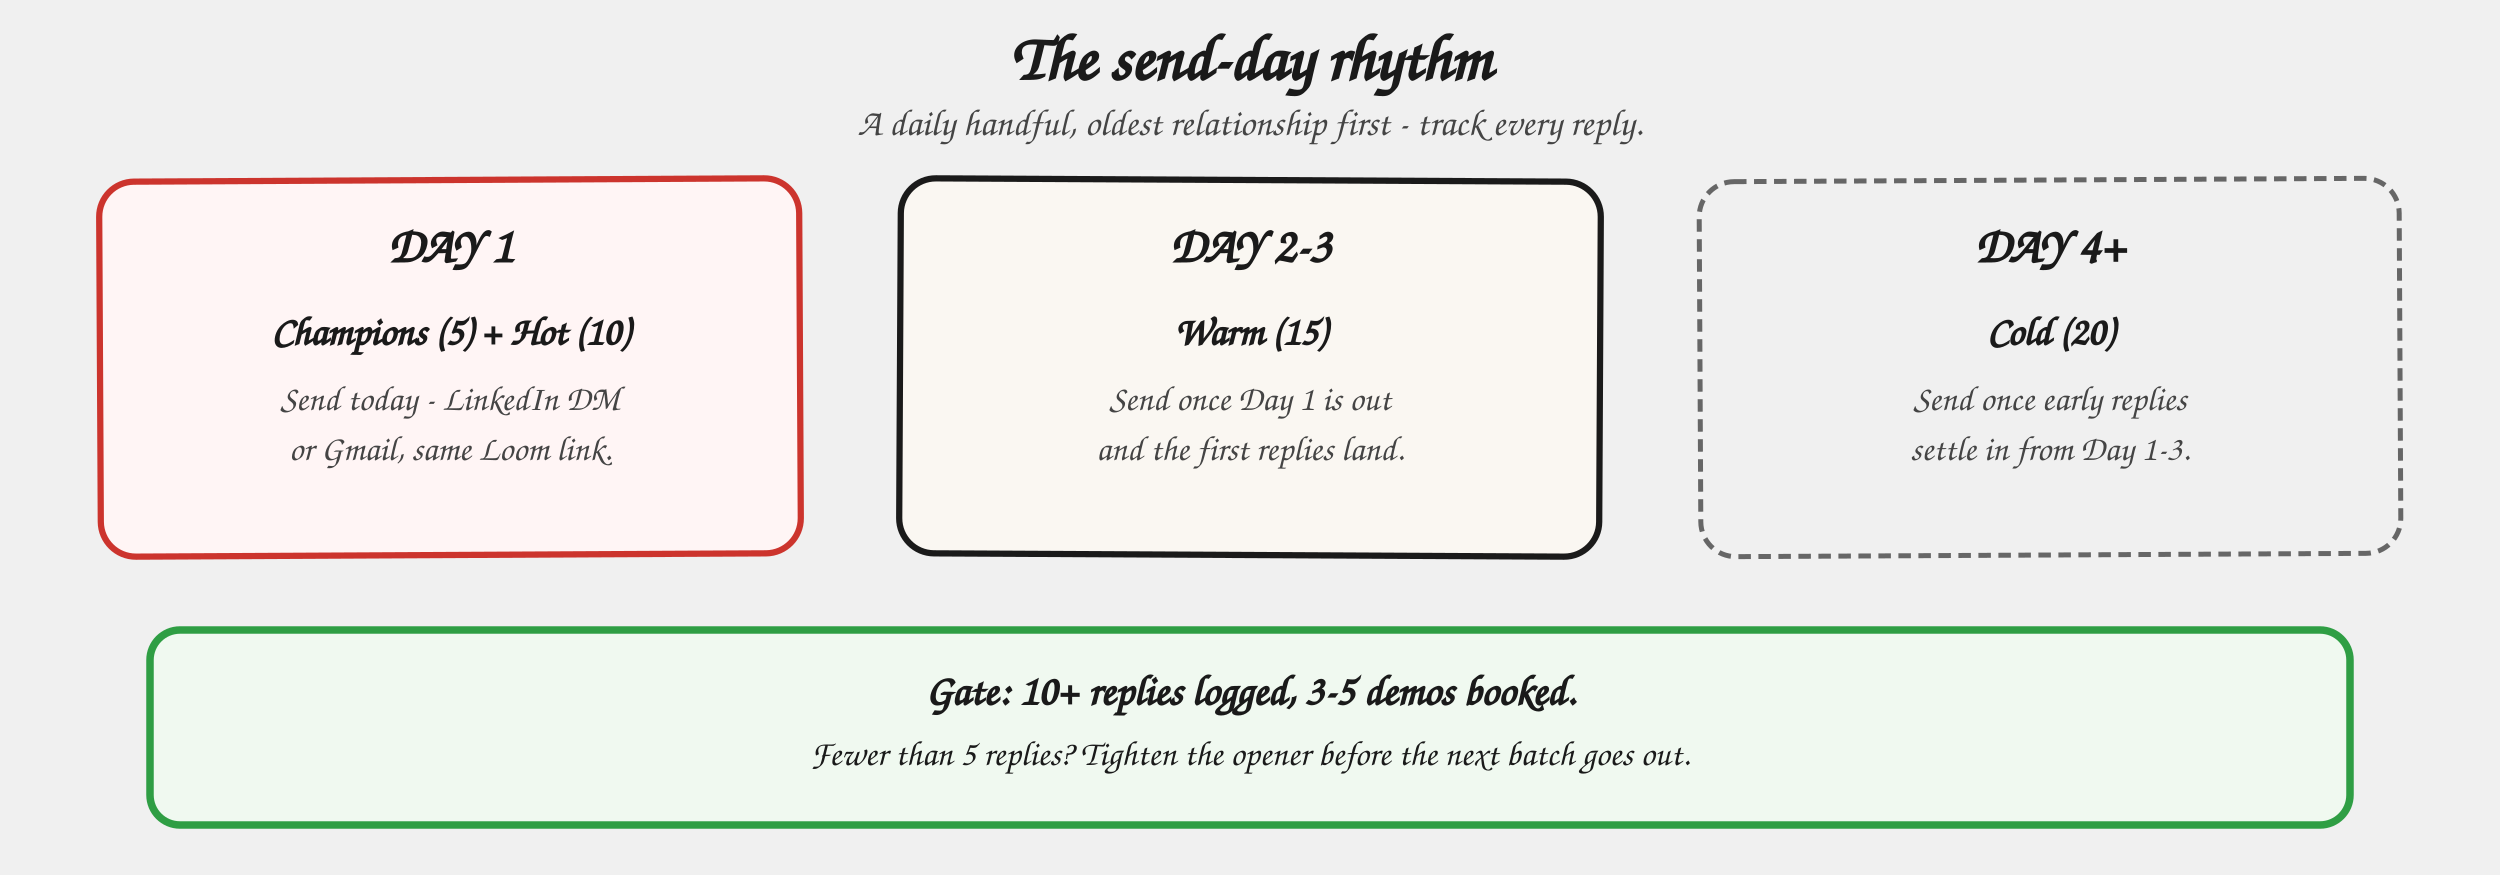
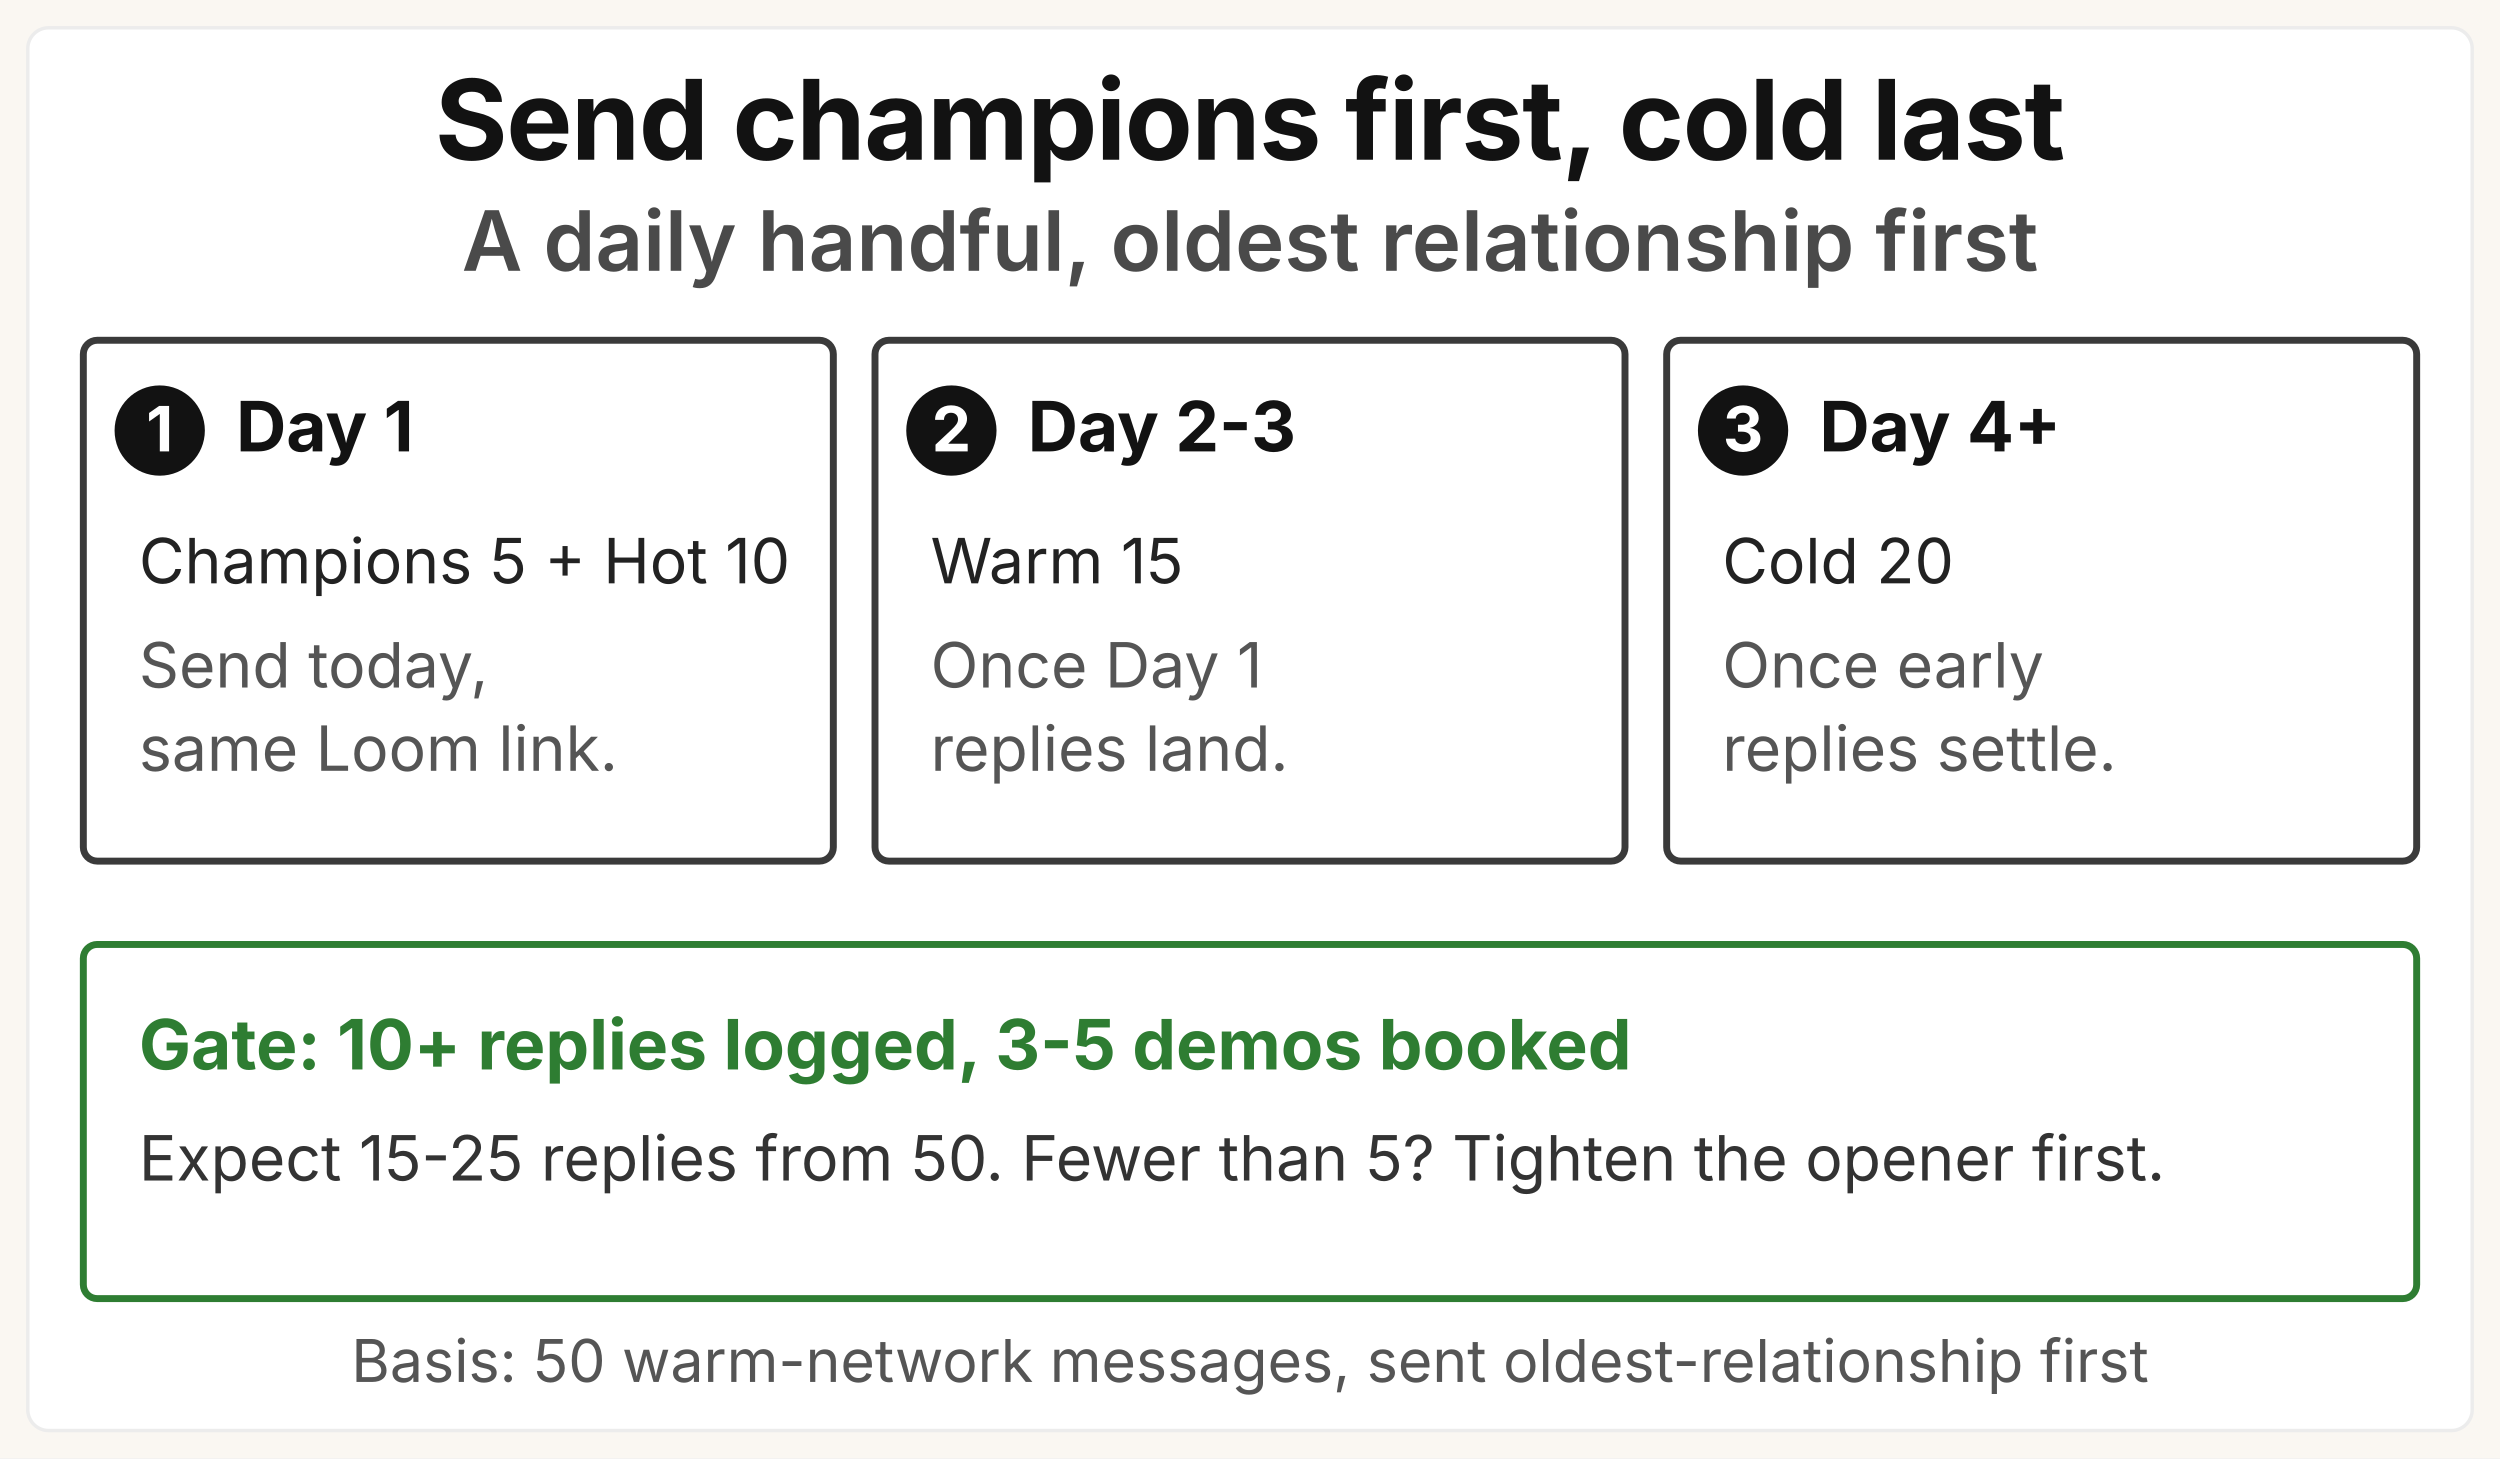
- <svg xmlns="http://www.w3.org/2000/svg" viewBox="0 0 1000 350" role="img" aria-labelledby="rhythm-title">
+ <svg xmlns="http://www.w3.org/2000/svg" viewBox="0 0 720 420" role="img" aria-labelledby="rh-title rh-desc">
  <defs>
    <style>
-       .heading   { font-family: "Caveat", "Patrick Hand", "Comic Sans MS", cursive; font-size: 26px; fill: #1a1a1a; font-weight: 700; }
-       .sub       { font-family: "Caveat", "Patrick Hand", "Comic Sans MS", cursive; font-size: 15px; fill: #444; font-style: italic; }
-       .day       { font-family: "Caveat", "Patrick Hand", "Comic Sans MS", cursive; font-size: 20px; fill: #1a1a1a; font-weight: 700; }
-       .buckets   { font-family: "Caveat", "Patrick Hand", "Comic Sans MS", cursive; font-size: 16px; fill: #1a1a1a; font-weight: 700; }
-       .rule      { font-family: "Caveat", "Patrick Hand", "Comic Sans MS", cursive; font-size: 14px; fill: #444; }
-       .gate-text { font-family: "Caveat", "Patrick Hand", "Comic Sans MS", cursive; font-size: 17px; fill: #1a1a1a; font-weight: 700; }
-       .gate-note { font-family: "Caveat", "Patrick Hand", "Comic Sans MS", cursive; font-size: 14px; fill: #1a1a1a; }
-       .day1      { fill: #fff5f5; stroke: #cc342d; stroke-width: 2.5; }
-       .day23     { fill: #faf7f2; stroke: #1a1a1a; stroke-width: 2.5; }
-       .day4      { fill: #f0f0f0; stroke: #666; stroke-width: 2; stroke-dasharray: 5 3; }
-       .gate      { fill: #f0f9f0; stroke: #2f9e44; stroke-width: 3; }
+       .gk    { font-family: "Space Grotesk", "Inter", system-ui, sans-serif; }
+       .sys   { font-family: system-ui, -apple-system, "Segoe UI", sans-serif; }
+       .title { font-size: 32px; font-weight: 700; fill: #121212; letter-spacing: -0.4px; }
+       .msg   { font-size: 24px; font-weight: 600; fill: #4a4a4a; }
+       .day   { font-size: 20px; font-weight: 700; fill: #121212; }
+       .num   { font-size: 18px; font-weight: 700; fill: #ffffff; }
+       .buck  { font-size: 18px; font-weight: 400; fill: #222222; }
+       .rule  { font-size: 18px; font-weight: 400; fill: #555555; }
+       .gate  { font-size: 20px; font-weight: 700; fill: #2e7d32; }
+       .gnote { font-size: 18px; font-weight: 400; fill: #333333; }
+       .basis { font-size: 17px; font-weight: 400; fill: #555555; }
    </style>
  </defs>
-   <text x="500" y="32" class="heading" text-anchor="middle">The send-day rhythm</text>
-   <text x="500" y="54" class="sub" text-anchor="middle">A daily handful, oldest relationship first - track every reply.</text>
-   <rect x="40" y="72" width="280" height="150" rx="14" class="day1" transform="rotate(-0.3 180 147)" />
-   <text x="180" y="105" class="day" text-anchor="middle">DAY 1</text>
-   <text x="180" y="138" class="buckets" text-anchor="middle">Champions (5) + Hot (10)</text>
-   <text x="180" y="164" class="rule" text-anchor="middle">Send today - LinkedIn DM</text>
-   <text x="180" y="184" class="rule" text-anchor="middle">or Gmail, same Loom link.</text>
-   <rect x="360" y="72" width="280" height="150" rx="14" class="day23" transform="rotate(0.3 500 147)" />
-   <text x="500" y="105" class="day" text-anchor="middle">DAY 2-3</text>
-   <text x="500" y="138" class="buckets" text-anchor="middle">Warm (15)</text>
-   <text x="500" y="164" class="rule" text-anchor="middle">Send once Day 1 is out</text>
-   <text x="500" y="184" class="rule" text-anchor="middle">and the first replies land.</text>
-   <rect x="680" y="72" width="280" height="150" rx="14" class="day4" transform="rotate(-0.3 820 147)" />
-   <text x="820" y="105" class="day" text-anchor="middle">DAY 4+</text>
-   <text x="820" y="138" class="buckets" text-anchor="middle">Cold (20)</text>
-   <text x="820" y="164" class="rule" text-anchor="middle">Send once early replies</text>
-   <text x="820" y="184" class="rule" text-anchor="middle">settle in from Day 1-3.</text>
-   <rect x="60" y="252" width="880" height="78" rx="12" class="gate" />
-   <text x="500" y="282" class="gate-text" text-anchor="middle">Gate: 10+ replies logged, 3-5 demos booked.</text>
-   <text x="500" y="306" class="gate-note" text-anchor="middle">Fewer than 5 replies? Tighten the opener before the next batch goes out.</text>
+   <rect width="720" height="420" fill="#faf7f2" />
+   <rect x="8" y="8" width="704" height="404" rx="6" fill="#ffffff" stroke="#ececec" stroke-width="1" />
+   <text x="360" y="46" text-anchor="middle" class="gk title">Send champions first, cold last</text>
+   <text x="360" y="78" text-anchor="middle" class="gk msg">A daily handful, oldest relationship first</text>
+   <g>
+     <rect x="24" y="98" width="216" height="150" rx="4" fill="#ffffff" stroke="#3a3a3a" stroke-width="2" />
+     <circle cx="46" cy="124" r="13" fill="#121212" />
+     <text x="46" y="130" text-anchor="middle" class="gk num">1</text>
+     <text x="68" y="130" class="gk day">Day 1</text>
+     <text x="40" y="168" class="sys buck">Champions 5 + Hot 10</text>
+     <text x="40" y="198" class="sys rule">Send today,</text>
+     <text x="40" y="222" class="sys rule">same Loom link.</text>
+   </g>
+   <g>
+     <rect x="252" y="98" width="216" height="150" rx="4" fill="#ffffff" stroke="#3a3a3a" stroke-width="2" />
+     <circle cx="274" cy="124" r="13" fill="#121212" />
+     <text x="274" y="130" text-anchor="middle" class="gk num">2</text>
+     <text x="296" y="130" class="gk day">Day 2-3</text>
+     <text x="268" y="168" class="sys buck">Warm 15</text>
+     <text x="268" y="198" class="sys rule">Once Day 1</text>
+     <text x="268" y="222" class="sys rule">replies land.</text>
+   </g>
+   <g>
+     <rect x="480" y="98" width="216" height="150" rx="4" fill="#ffffff" stroke="#3a3a3a" stroke-width="2" />
+     <circle cx="502" cy="124" r="13" fill="#121212" />
+     <text x="502" y="130" text-anchor="middle" class="gk num">3</text>
+     <text x="524" y="130" class="gk day">Day 4+</text>
+     <text x="496" y="168" class="sys buck">Cold 20</text>
+     <text x="496" y="198" class="sys rule">Once early</text>
+     <text x="496" y="222" class="sys rule">replies settle.</text>
+   </g>
+   <rect x="24" y="272" width="672" height="102" rx="4" fill="#ffffff" stroke="#2e7d32" stroke-width="2" />
+   <text x="40" y="308" class="gk gate">Gate: 10+ replies logged, 3-5 demos booked</text>
+   <text x="40" y="340" class="sys gnote">Expect 15-25 replies from 50. Fewer than 5? Tighten the opener first.</text>
+   <text x="360" y="398" text-anchor="middle" class="sys basis">Basis: 50 warm-network messages, sent oldest-relationship first</text>
</svg>
